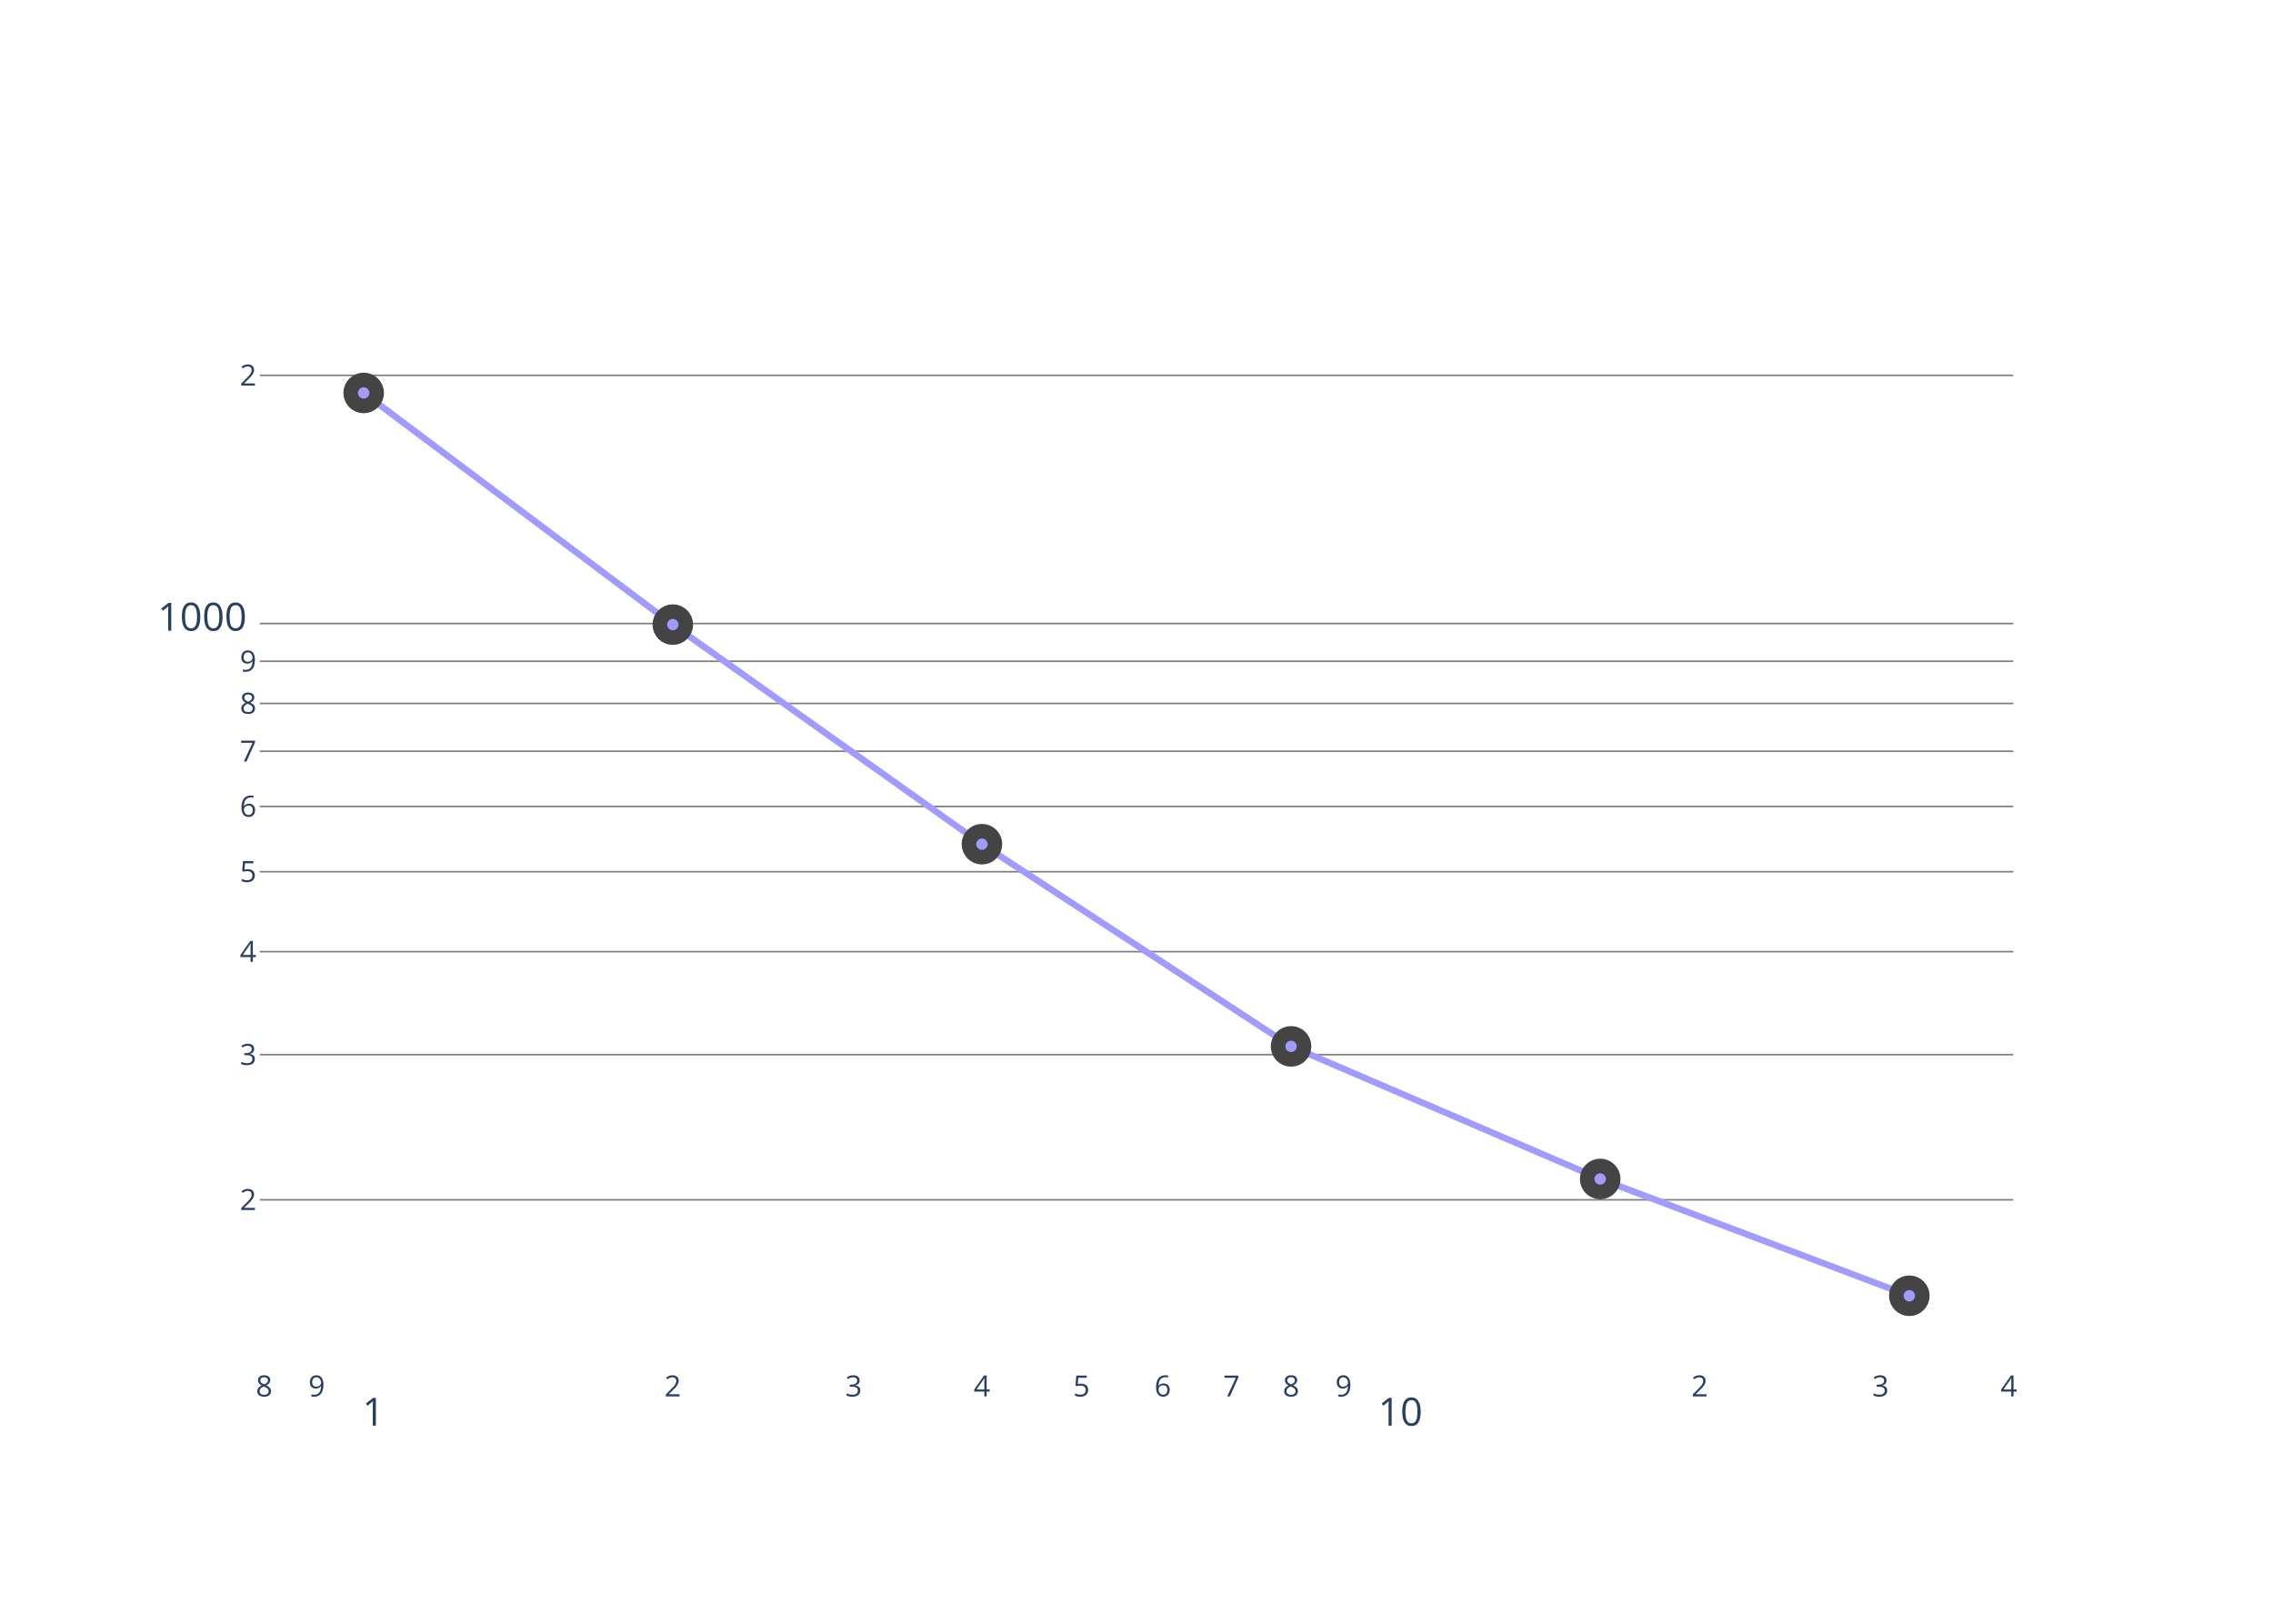
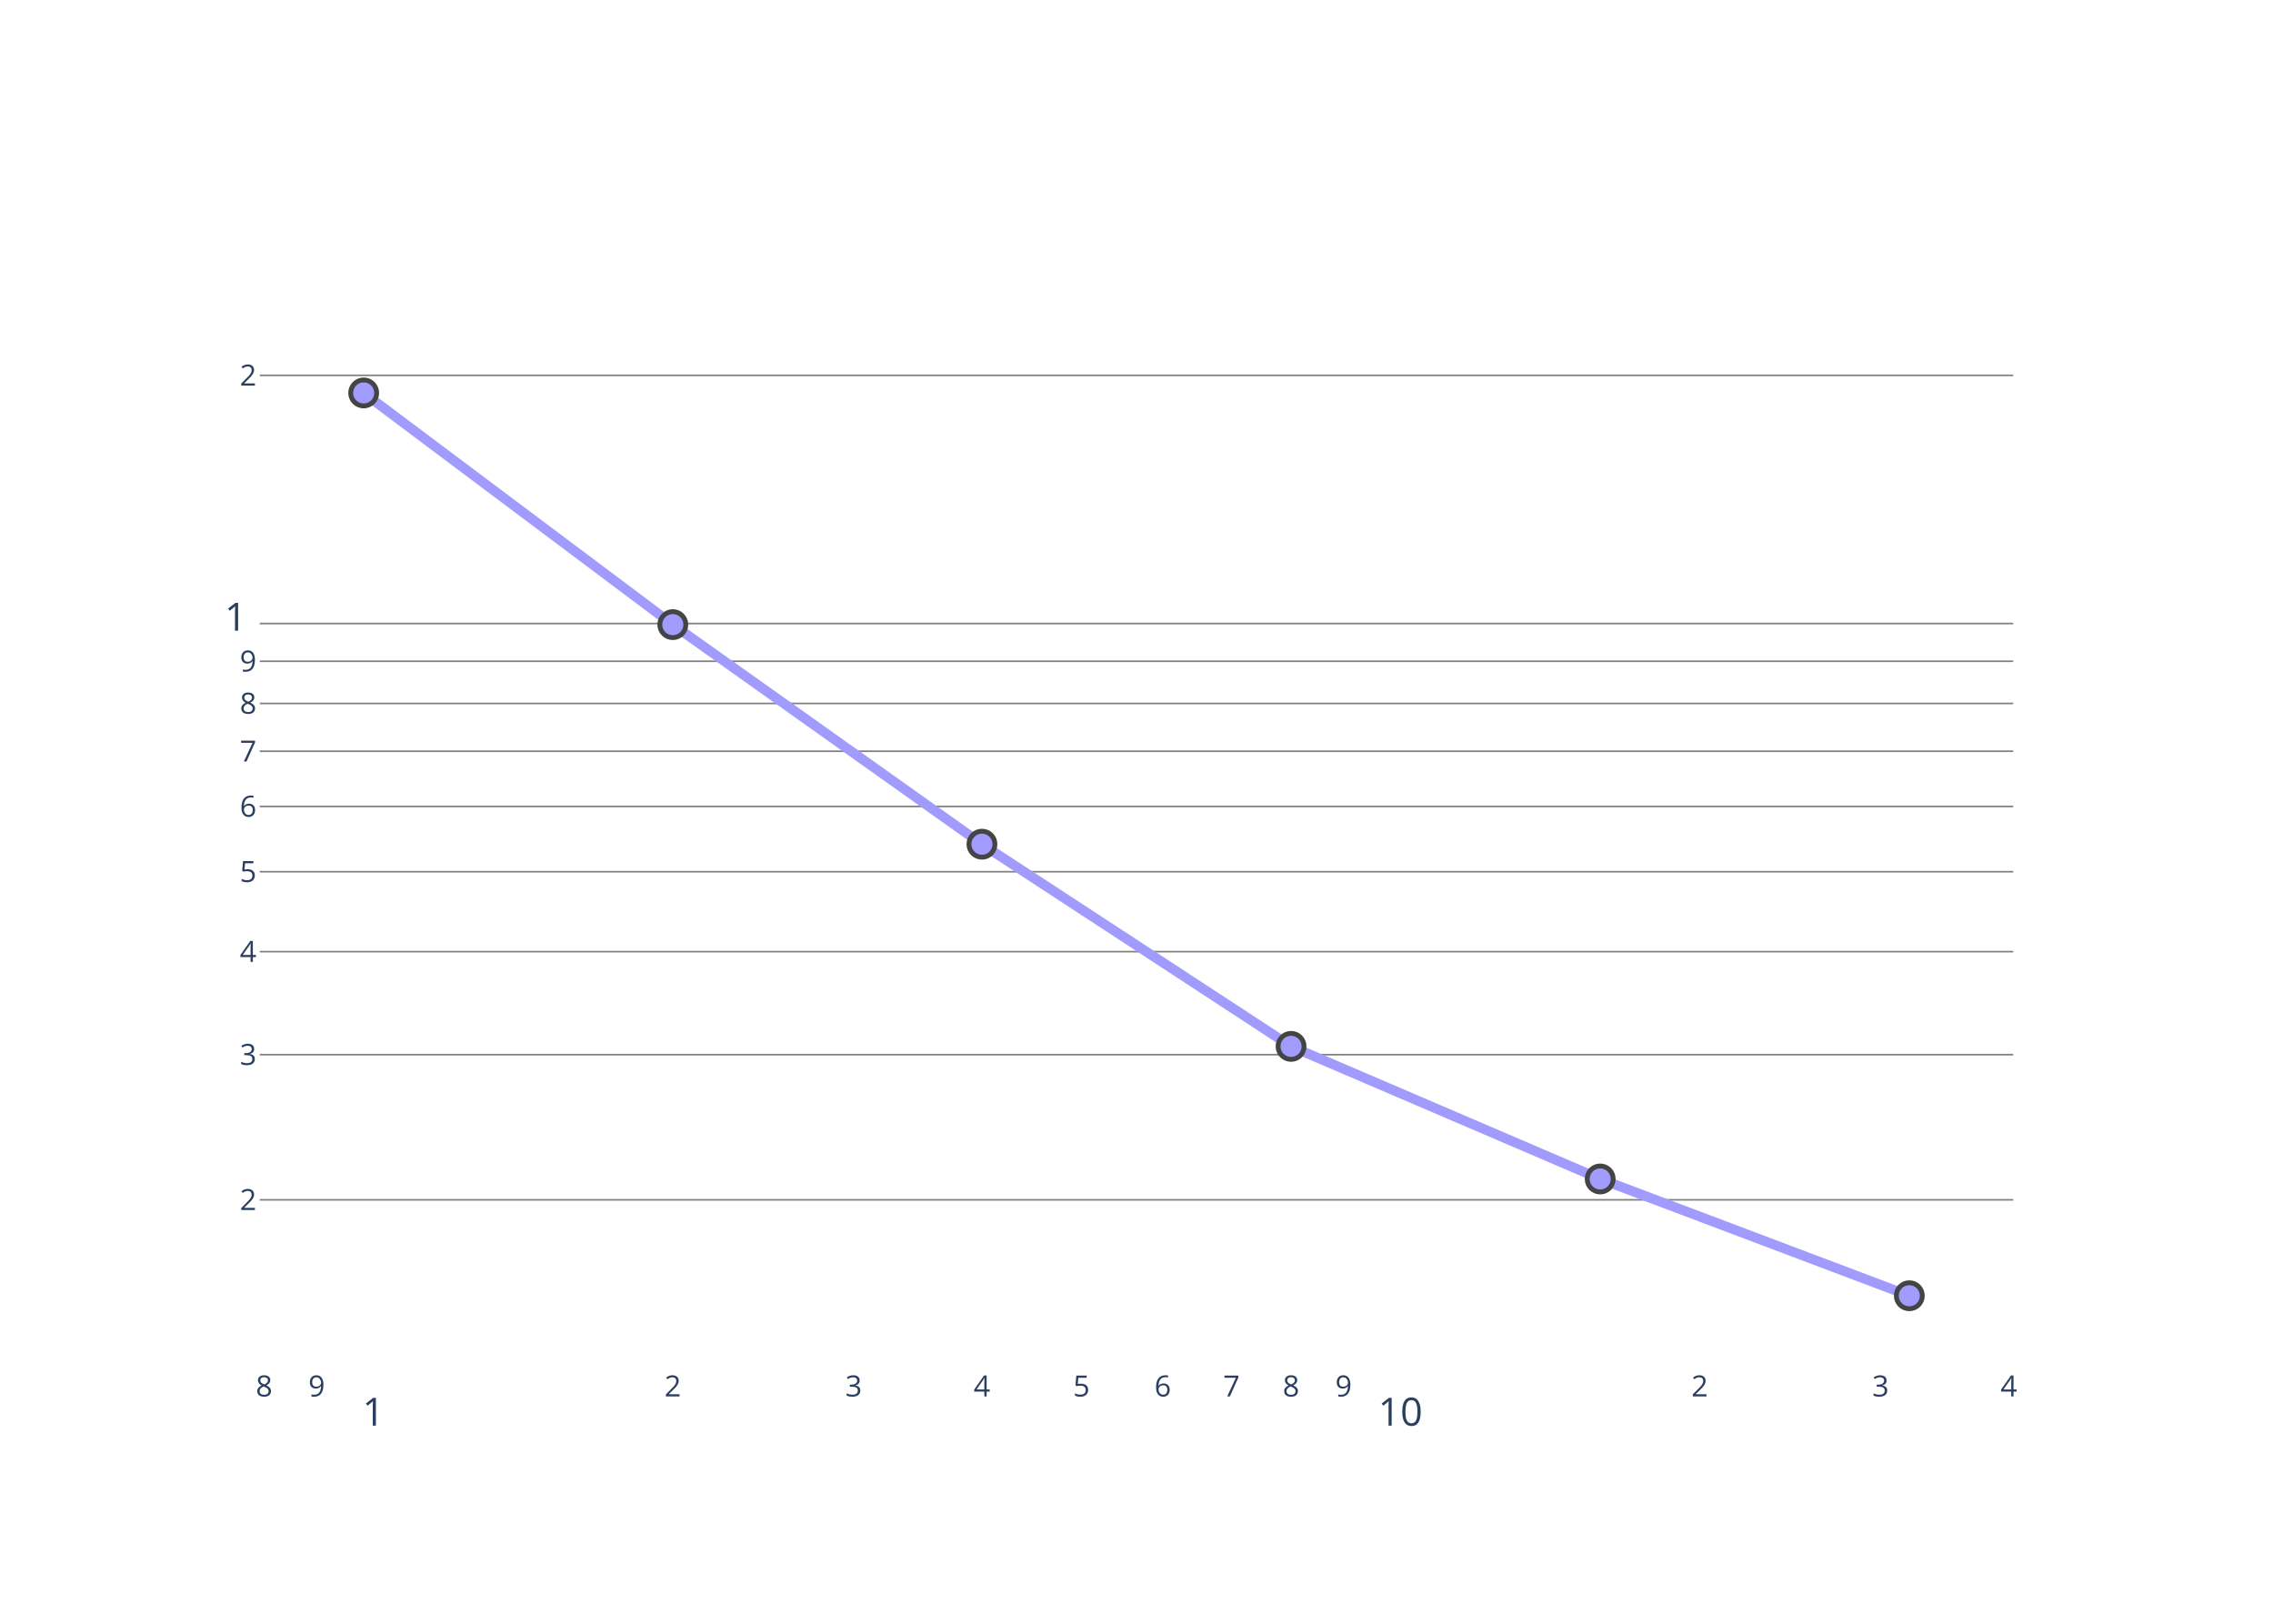
<svg xmlns="http://www.w3.org/2000/svg" class="main-svg" width="700" height="500" style="" viewBox="0 0 700 500">
  <rect x="0" y="0" width="700" height="500" style="fill: rgb(0, 0, 0); fill-opacity: 0;" />
-   <defs id="defs-1efd9f">
+   <defs id="defs-c71e31">
    <g class="clips">
-       <clipPath id="clip1efd9fxyplot" class="plotclip">
+       <clipPath id="clipc71e31xyplot" class="plotclip">
        <rect width="540" height="320" />
      </clipPath>
-       <clipPath class="axesclip" id="clip1efd9fx">
+       <clipPath class="axesclip" id="clipc71e31x">
        <rect x="80" y="0" width="540" height="500" />
      </clipPath>
-       <clipPath class="axesclip" id="clip1efd9fy">
+       <clipPath class="axesclip" id="clipc71e31y">
        <rect x="0" y="100" width="700" height="320" />
      </clipPath>
-       <clipPath class="axesclip" id="clip1efd9fxy">
+       <clipPath class="axesclip" id="clipc71e31xy">
        <rect x="80" y="100" width="540" height="320" />
      </clipPath>
    </g>
    <g class="gradients" />
    <g class="patterns" />
  </defs>
  <g class="bglayer">
    <rect class="bg" x="80" y="100" width="540" height="320" style="fill: rgb(0, 0, 0); fill-opacity: 0; stroke-width: 0;" />
  </g>
  <g class="layer-below">
    <g class="imagelayer" />
    <g class="shapelayer" />
  </g>
  <g class="cartesianlayer">
    <g class="subplot xy">
      <g class="layer-subplot">
        <g class="shapelayer" />
        <g class="imagelayer" />
      </g>
      <g class="minor-gridlayer">
        <g class="x" />
        <g class="y" />
      </g>
      <g class="gridlayer">
        <g class="x">
          <path class="xgrid crisp" transform="translate(81.35,0)" d="M0,100v320" style="stroke: rgb(255, 255, 255); stroke-opacity: 1; stroke-width: 1px;" />
          <path class="xgrid crisp" transform="translate(97.53,0)" d="M0,100v320" style="stroke: rgb(255, 255, 255); stroke-opacity: 1; stroke-width: 1px;" />
          <path class="xgrid crisp" transform="translate(112,0)" d="M0,100v320" style="stroke: rgb(255, 255, 255); stroke-opacity: 1; stroke-width: 1px;" />
          <path class="xgrid crisp" transform="translate(207.2,0)" d="M0,100v320" style="stroke: rgb(255, 255, 255); stroke-opacity: 1; stroke-width: 1px;" />
          <path class="xgrid crisp" transform="translate(262.89,0)" d="M0,100v320" style="stroke: rgb(255, 255, 255); stroke-opacity: 1; stroke-width: 1px;" />
          <path class="xgrid crisp" transform="translate(302.4,0)" d="M0,100v320" style="stroke: rgb(255, 255, 255); stroke-opacity: 1; stroke-width: 1px;" />
          <path class="xgrid crisp" transform="translate(333.05,0)" d="M0,100v320" style="stroke: rgb(255, 255, 255); stroke-opacity: 1; stroke-width: 1px;" />
          <path class="xgrid crisp" transform="translate(358.09,0)" d="M0,100v320" style="stroke: rgb(255, 255, 255); stroke-opacity: 1; stroke-width: 1px;" />
          <path class="xgrid crisp" transform="translate(379.26,0)" d="M0,100v320" style="stroke: rgb(255, 255, 255); stroke-opacity: 1; stroke-width: 1px;" />
          <path class="xgrid crisp" transform="translate(397.6,0)" d="M0,100v320" style="stroke: rgb(255, 255, 255); stroke-opacity: 1; stroke-width: 1px;" />
          <path class="xgrid crisp" transform="translate(413.78,0)" d="M0,100v320" style="stroke: rgb(255, 255, 255); stroke-opacity: 1; stroke-width: 1px;" />
          <path class="xgrid crisp" transform="translate(428.25,0)" d="M0,100v320" style="stroke: rgb(255, 255, 255); stroke-opacity: 1; stroke-width: 1px;" />
          <path class="xgrid crisp" transform="translate(523.45,0)" d="M0,100v320" style="stroke: rgb(255, 255, 255); stroke-opacity: 1; stroke-width: 1px;" />
          <path class="xgrid crisp" transform="translate(579.14,0)" d="M0,100v320" style="stroke: rgb(255, 255, 255); stroke-opacity: 1; stroke-width: 1px;" />
          <path class="xgrid crisp" transform="translate(618.65,0)" d="M0,100v320" style="stroke: rgb(255, 255, 255); stroke-opacity: 1; stroke-width: 1px;" />
        </g>
        <g class="y">
          <path class="ygrid crisp" transform="translate(0,369.46)" d="M80,0h540" style="stroke: rgb(128, 128, 128); stroke-opacity: 1; stroke-width: 0.5px;" />
          <path class="ygrid crisp" transform="translate(0,324.76)" d="M80,0h540" style="stroke: rgb(128, 128, 128); stroke-opacity: 1; stroke-width: 0.5px;" />
          <path class="ygrid crisp" transform="translate(0,293.04)" d="M80,0h540" style="stroke: rgb(128, 128, 128); stroke-opacity: 1; stroke-width: 0.5px;" />
          <path class="ygrid crisp" transform="translate(0,268.43)" d="M80,0h540" style="stroke: rgb(128, 128, 128); stroke-opacity: 1; stroke-width: 0.5px;" />
          <path class="ygrid crisp" transform="translate(0,248.33)" d="M80,0h540" style="stroke: rgb(128, 128, 128); stroke-opacity: 1; stroke-width: 0.5px;" />
          <path class="ygrid crisp" transform="translate(0,231.33)" d="M80,0h540" style="stroke: rgb(128, 128, 128); stroke-opacity: 1; stroke-width: 0.5px;" />
          <path class="ygrid crisp" transform="translate(0,216.61)" d="M80,0h540" style="stroke: rgb(128, 128, 128); stroke-opacity: 1; stroke-width: 0.5px;" />
          <path class="ygrid crisp" transform="translate(0,203.62)" d="M80,0h540" style="stroke: rgb(128, 128, 128); stroke-opacity: 1; stroke-width: 0.5px;" />
          <path class="ygrid crisp" transform="translate(0,192)" d="M80,0h540" style="stroke: rgb(128, 128, 128); stroke-opacity: 1; stroke-width: 0.5px;" />
          <path class="ygrid crisp" transform="translate(0,115.58)" d="M80,0h540" style="stroke: rgb(128, 128, 128); stroke-opacity: 1; stroke-width: 0.5px;" />
        </g>
      </g>
      <g class="zerolinelayer" />
      <path class="xlines-below" />
      <path class="ylines-below" />
      <g class="overlines-below" />
      <g class="xaxislayer-below" />
      <g class="yaxislayer-below" />
      <g class="overaxes-below" />
-       <g class="plot" transform="translate(80,100)" clip-path="url(#clip1efd9fxyplot)">
+       <g class="plot" transform="translate(80,100)" clip-path="url(#clipc71e31xyplot)">
        <g class="scatterlayer mlayer">
-           <g class="trace scatter trace9ceb02" style="stroke-miterlimit: 2; opacity: 1;">
+           <g class="trace scatter tracea1a494" style="stroke-miterlimit: 2; opacity: 1;">
            <g class="fills" />
            <g class="errorbars" />
            <g class="lines">
-               <path class="js-line" d="M32,21L127.2,92.34L222.4,159.95L317.6,222.21L412.8,263.04L508,299" style="vector-effect: non-scaling-stroke; fill: none; stroke: rgb(162, 155, 254); stroke-opacity: 1; stroke-width: 2px; opacity: 1;" />
+               <path class="js-line" d="M32,21L127.2,92.34L222.4,159.95L317.6,222.21L412.8,263.04L508,299" style="vector-effect: non-scaling-stroke; fill: none; stroke: rgb(162, 155, 254); stroke-opacity: 1; stroke-width: 3px; opacity: 1;" />
            </g>
            <g class="points">
-               <path class="point" transform="translate(32,21)" d="M4,0A4,4 0 1,1 0,-4A4,4 0 0,1 4,0Z" style="opacity: 1; stroke-width: 4.5px; fill: rgb(162, 155, 254); fill-opacity: 1; stroke: rgb(68, 68, 68); stroke-opacity: 1;" />
-               <path class="point" transform="translate(127.2,92.34)" d="M4,0A4,4 0 1,1 0,-4A4,4 0 0,1 4,0Z" style="opacity: 1; stroke-width: 4.5px; fill: rgb(162, 155, 254); fill-opacity: 1; stroke: rgb(68, 68, 68); stroke-opacity: 1;" />
-               <path class="point" transform="translate(222.4,159.95)" d="M4,0A4,4 0 1,1 0,-4A4,4 0 0,1 4,0Z" style="opacity: 1; stroke-width: 4.5px; fill: rgb(162, 155, 254); fill-opacity: 1; stroke: rgb(68, 68, 68); stroke-opacity: 1;" />
-               <path class="point" transform="translate(317.6,222.21)" d="M4,0A4,4 0 1,1 0,-4A4,4 0 0,1 4,0Z" style="opacity: 1; stroke-width: 4.5px; fill: rgb(162, 155, 254); fill-opacity: 1; stroke: rgb(68, 68, 68); stroke-opacity: 1;" />
-               <path class="point" transform="translate(412.8,263.04)" d="M4,0A4,4 0 1,1 0,-4A4,4 0 0,1 4,0Z" style="opacity: 1; stroke-width: 4.5px; fill: rgb(162, 155, 254); fill-opacity: 1; stroke: rgb(68, 68, 68); stroke-opacity: 1;" />
-               <path class="point" transform="translate(508,299)" d="M4,0A4,4 0 1,1 0,-4A4,4 0 0,1 4,0Z" style="opacity: 1; stroke-width: 4.5px; fill: rgb(162, 155, 254); fill-opacity: 1; stroke: rgb(68, 68, 68); stroke-opacity: 1;" />
+               <path class="point" transform="translate(32,21)" d="M4,0A4,4 0 1,1 0,-4A4,4 0 0,1 4,0Z" style="opacity: 1; stroke-width: 1.5px; fill: rgb(162, 155, 254); fill-opacity: 1; stroke: rgb(68, 68, 68); stroke-opacity: 1;" />
+               <path class="point" transform="translate(127.2,92.34)" d="M4,0A4,4 0 1,1 0,-4A4,4 0 0,1 4,0Z" style="opacity: 1; stroke-width: 1.5px; fill: rgb(162, 155, 254); fill-opacity: 1; stroke: rgb(68, 68, 68); stroke-opacity: 1;" />
+               <path class="point" transform="translate(222.4,159.95)" d="M4,0A4,4 0 1,1 0,-4A4,4 0 0,1 4,0Z" style="opacity: 1; stroke-width: 1.5px; fill: rgb(162, 155, 254); fill-opacity: 1; stroke: rgb(68, 68, 68); stroke-opacity: 1;" />
+               <path class="point" transform="translate(317.6,222.21)" d="M4,0A4,4 0 1,1 0,-4A4,4 0 0,1 4,0Z" style="opacity: 1; stroke-width: 1.5px; fill: rgb(162, 155, 254); fill-opacity: 1; stroke: rgb(68, 68, 68); stroke-opacity: 1;" />
+               <path class="point" transform="translate(412.8,263.04)" d="M4,0A4,4 0 1,1 0,-4A4,4 0 0,1 4,0Z" style="opacity: 1; stroke-width: 1.5px; fill: rgb(162, 155, 254); fill-opacity: 1; stroke: rgb(68, 68, 68); stroke-opacity: 1;" />
+               <path class="point" transform="translate(508,299)" d="M4,0A4,4 0 1,1 0,-4A4,4 0 0,1 4,0Z" style="opacity: 1; stroke-width: 1.5px; fill: rgb(162, 155, 254); fill-opacity: 1; stroke: rgb(68, 68, 68); stroke-opacity: 1;" />
            </g>
            <g class="text" />
          </g>
        </g>
      </g>
      <g class="overplot" />
      <path class="xlines-above crisp" d="M0,0" style="fill: none;" />
      <path class="ylines-above crisp" d="M0,0" style="fill: none;" />
      <g class="overlines-above" />
      <g class="xaxislayer-above">
        <g class="xtick">
          <text text-anchor="middle" x="0" y="430" transform="translate(81.35,0)" style="font-family: 'Open Sans', verdana, arial, sans-serif; font-size: 9px; fill: rgb(42, 63, 95); fill-opacity: 1; white-space: pre; opacity: 1;">8</text>
        </g>
        <g class="xtick">
          <text text-anchor="middle" x="0" y="430" style="font-family: 'Open Sans', verdana, arial, sans-serif; font-size: 9px; fill: rgb(42, 63, 95); fill-opacity: 1; white-space: pre; opacity: 1;" transform="translate(97.53,0)">9</text>
        </g>
        <g class="xtick">
          <text text-anchor="middle" x="3" y="439" style="font-family: 'Open Sans', verdana, arial, sans-serif; font-size: 12px; fill: rgb(42, 63, 95); fill-opacity: 1; white-space: pre; opacity: 1;" transform="translate(112,0)">1</text>
        </g>
        <g class="xtick">
          <text text-anchor="middle" x="0" y="430" style="font-family: 'Open Sans', verdana, arial, sans-serif; font-size: 9px; fill: rgb(42, 63, 95); fill-opacity: 1; white-space: pre; opacity: 1;" transform="translate(207.2,0)">2</text>
        </g>
        <g class="xtick">
          <text text-anchor="middle" x="0" y="430" style="font-family: 'Open Sans', verdana, arial, sans-serif; font-size: 9px; fill: rgb(42, 63, 95); fill-opacity: 1; white-space: pre; opacity: 1;" transform="translate(262.89,0)">3</text>
        </g>
        <g class="xtick">
          <text text-anchor="middle" x="0" y="430" style="font-family: 'Open Sans', verdana, arial, sans-serif; font-size: 9px; fill: rgb(42, 63, 95); fill-opacity: 1; white-space: pre; opacity: 1;" transform="translate(302.4,0)">4</text>
        </g>
        <g class="xtick">
          <text text-anchor="middle" x="0" y="430" style="font-family: 'Open Sans', verdana, arial, sans-serif; font-size: 9px; fill: rgb(42, 63, 95); fill-opacity: 1; white-space: pre; opacity: 1;" transform="translate(333.05,0)">5</text>
        </g>
        <g class="xtick">
          <text text-anchor="middle" x="0" y="430" style="font-family: 'Open Sans', verdana, arial, sans-serif; font-size: 9px; fill: rgb(42, 63, 95); fill-opacity: 1; white-space: pre; opacity: 1;" transform="translate(358.09,0)">6</text>
        </g>
        <g class="xtick">
          <text text-anchor="middle" x="0" y="430" style="font-family: 'Open Sans', verdana, arial, sans-serif; font-size: 9px; fill: rgb(42, 63, 95); fill-opacity: 1; white-space: pre; opacity: 1;" transform="translate(379.26,0)">7</text>
        </g>
        <g class="xtick">
          <text text-anchor="middle" x="0" y="430" style="font-family: 'Open Sans', verdana, arial, sans-serif; font-size: 9px; fill: rgb(42, 63, 95); fill-opacity: 1; white-space: pre; opacity: 1;" transform="translate(397.6,0)">8</text>
        </g>
        <g class="xtick">
          <text text-anchor="middle" x="0" y="430" style="font-family: 'Open Sans', verdana, arial, sans-serif; font-size: 9px; fill: rgb(42, 63, 95); fill-opacity: 1; white-space: pre; opacity: 1;" transform="translate(413.78,0)">9</text>
        </g>
        <g class="xtick">
          <text text-anchor="middle" x="3" y="439" style="font-family: 'Open Sans', verdana, arial, sans-serif; font-size: 12px; fill: rgb(42, 63, 95); fill-opacity: 1; white-space: pre; opacity: 1;" transform="translate(428.25,0)">10</text>
        </g>
        <g class="xtick">
          <text text-anchor="middle" x="0" y="430" style="font-family: 'Open Sans', verdana, arial, sans-serif; font-size: 9px; fill: rgb(42, 63, 95); fill-opacity: 1; white-space: pre; opacity: 1;" transform="translate(523.45,0)">2</text>
        </g>
        <g class="xtick">
          <text text-anchor="middle" x="0" y="430" style="font-family: 'Open Sans', verdana, arial, sans-serif; font-size: 9px; fill: rgb(42, 63, 95); fill-opacity: 1; white-space: pre; opacity: 1;" transform="translate(579.14,0)">3</text>
        </g>
        <g class="xtick">
          <text text-anchor="middle" x="0" y="430" style="font-family: 'Open Sans', verdana, arial, sans-serif; font-size: 9px; fill: rgb(42, 63, 95); fill-opacity: 1; white-space: pre; opacity: 1;" transform="translate(618.65,0)">4</text>
        </g>
      </g>
      <g class="yaxislayer-above">
        <g class="ytick">
          <text text-anchor="end" x="79" y="3.15" transform="translate(0,369.46)" style="font-family: 'Open Sans', verdana, arial, sans-serif; font-size: 9px; fill: rgb(42, 63, 95); fill-opacity: 1; white-space: pre; opacity: 1;">2</text>
        </g>
        <g class="ytick">
          <text text-anchor="end" x="79" y="3.15" style="font-family: 'Open Sans', verdana, arial, sans-serif; font-size: 9px; fill: rgb(42, 63, 95); fill-opacity: 1; white-space: pre; opacity: 1;" transform="translate(0,324.76)">3</text>
        </g>
        <g class="ytick">
          <text text-anchor="end" x="79" y="3.15" style="font-family: 'Open Sans', verdana, arial, sans-serif; font-size: 9px; fill: rgb(42, 63, 95); fill-opacity: 1; white-space: pre; opacity: 1;" transform="translate(0,293.04)">4</text>
        </g>
        <g class="ytick">
          <text text-anchor="end" x="79" y="3.15" style="font-family: 'Open Sans', verdana, arial, sans-serif; font-size: 9px; fill: rgb(42, 63, 95); fill-opacity: 1; white-space: pre; opacity: 1;" transform="translate(0,268.43)">5</text>
        </g>
        <g class="ytick">
          <text text-anchor="end" x="79" y="3.15" style="font-family: 'Open Sans', verdana, arial, sans-serif; font-size: 9px; fill: rgb(42, 63, 95); fill-opacity: 1; white-space: pre; opacity: 1;" transform="translate(0,248.33)">6</text>
        </g>
        <g class="ytick">
          <text text-anchor="end" x="79" y="3.15" style="font-family: 'Open Sans', verdana, arial, sans-serif; font-size: 9px; fill: rgb(42, 63, 95); fill-opacity: 1; white-space: pre; opacity: 1;" transform="translate(0,231.33)">7</text>
        </g>
        <g class="ytick">
          <text text-anchor="end" x="79" y="3.15" style="font-family: 'Open Sans', verdana, arial, sans-serif; font-size: 9px; fill: rgb(42, 63, 95); fill-opacity: 1; white-space: pre; opacity: 1;" transform="translate(0,216.61)">8</text>
        </g>
        <g class="ytick">
          <text text-anchor="end" x="79" y="3.15" style="font-family: 'Open Sans', verdana, arial, sans-serif; font-size: 9px; fill: rgb(42, 63, 95); fill-opacity: 1; white-space: pre; opacity: 1;" transform="translate(0,203.62)">9</text>
        </g>
        <g class="ytick">
-           <text text-anchor="end" x="76" y="2.2" style="font-family: 'Open Sans', verdana, arial, sans-serif; font-size: 12px; fill: rgb(42, 63, 95); fill-opacity: 1; white-space: pre; opacity: 1;" transform="translate(0,192)">1000</text>
+           <text text-anchor="end" x="76" y="2.2" style="font-family: 'Open Sans', verdana, arial, sans-serif; font-size: 12px; fill: rgb(42, 63, 95); fill-opacity: 1; white-space: pre; opacity: 1;" transform="translate(0,192)">1</text>
        </g>
        <g class="ytick">
          <text text-anchor="end" x="79" y="3.15" style="font-family: 'Open Sans', verdana, arial, sans-serif; font-size: 9px; fill: rgb(42, 63, 95); fill-opacity: 1; white-space: pre; opacity: 1;" transform="translate(0,115.58)">2</text>
        </g>
      </g>
      <g class="overaxes-above" />
    </g>
  </g>
  <g class="polarlayer" />
  <g class="smithlayer" />
  <g class="ternarylayer" />
  <g class="geolayer" />
  <g class="funnelarealayer" />
  <g class="pielayer" />
  <g class="iciclelayer" />
  <g class="treemaplayer" />
  <g class="sunburstlayer" />
  <g class="glimages" />
-   <defs id="topdefs-1efd9f">
+   <defs id="topdefs-c71e31">
    <g class="clips" />
  </defs>
  <g class="layer-above">
    <g class="imagelayer" />
    <g class="shapelayer" />
  </g>
  <g class="infolayer">
    <g class="g-gtitle" />
    <g class="g-xtitle" />
    <g class="g-ytitle" />
  </g>
</svg>
